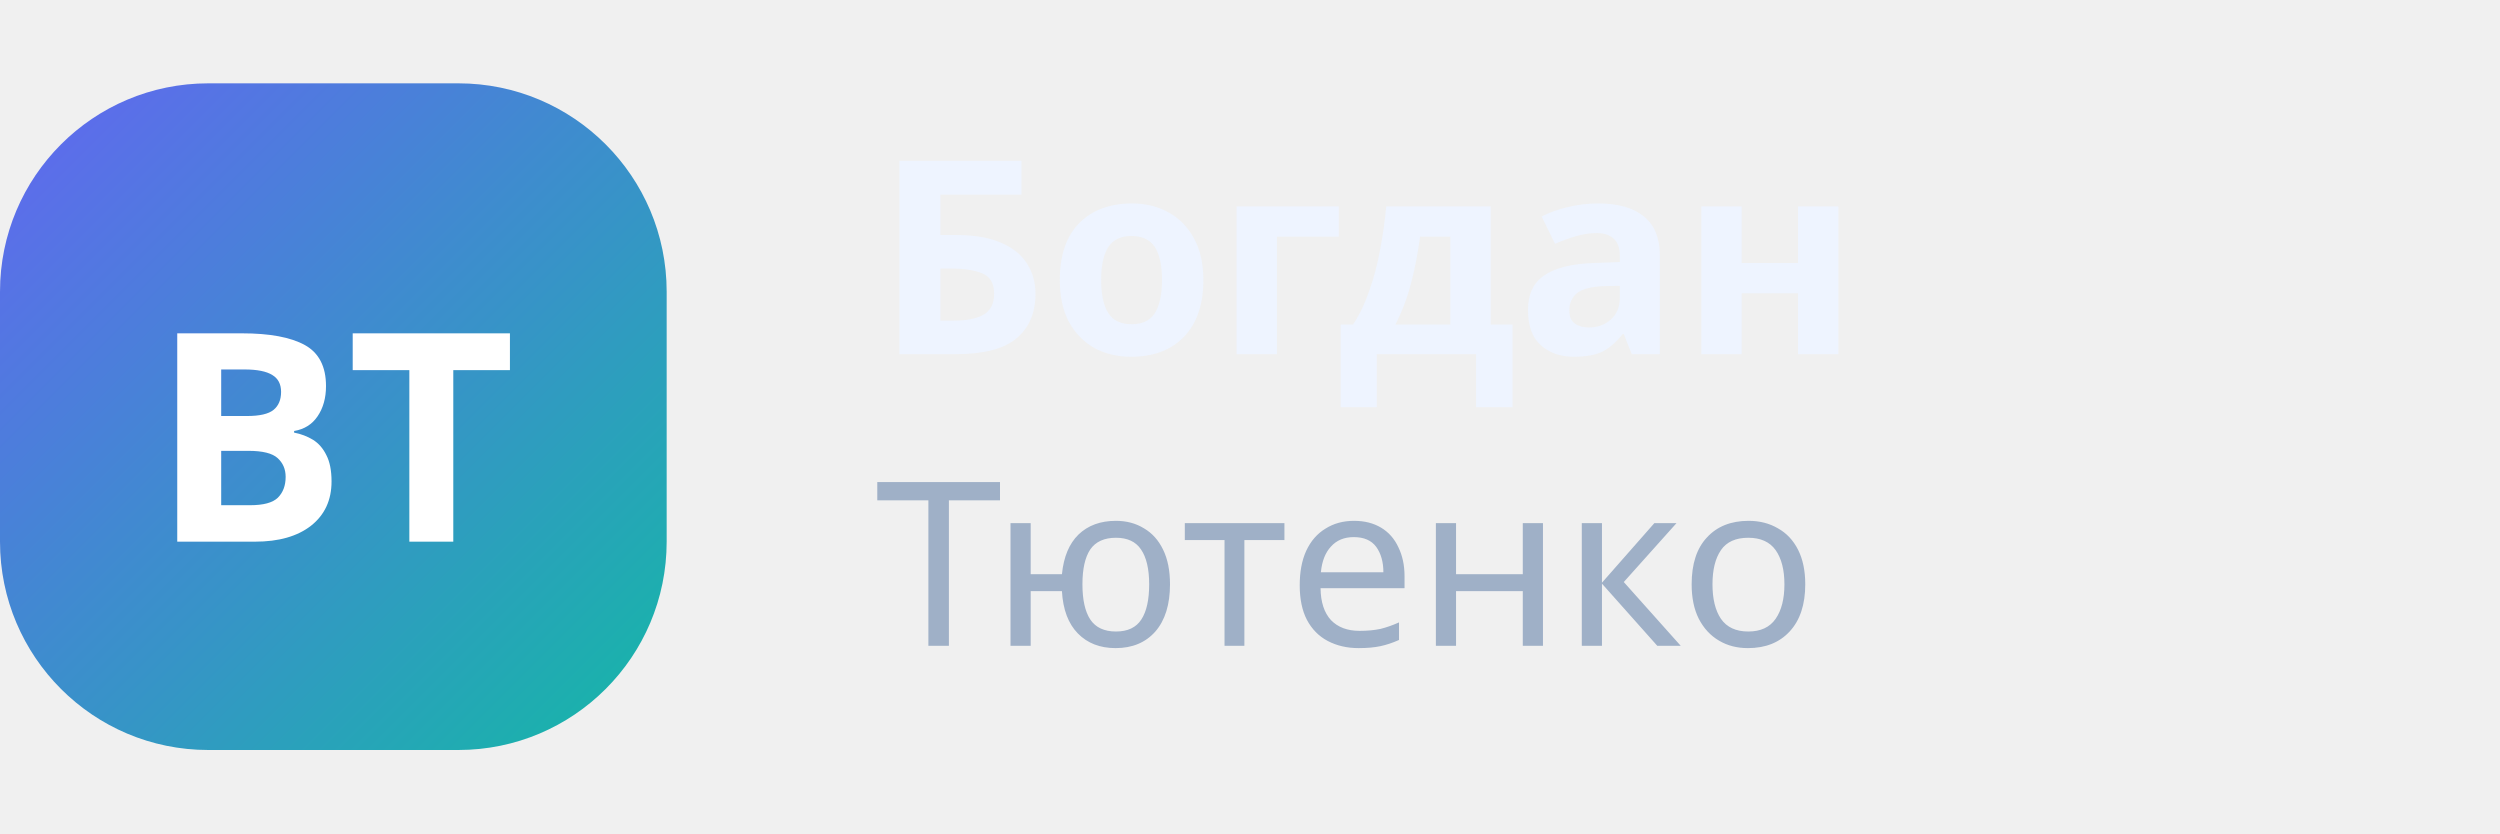
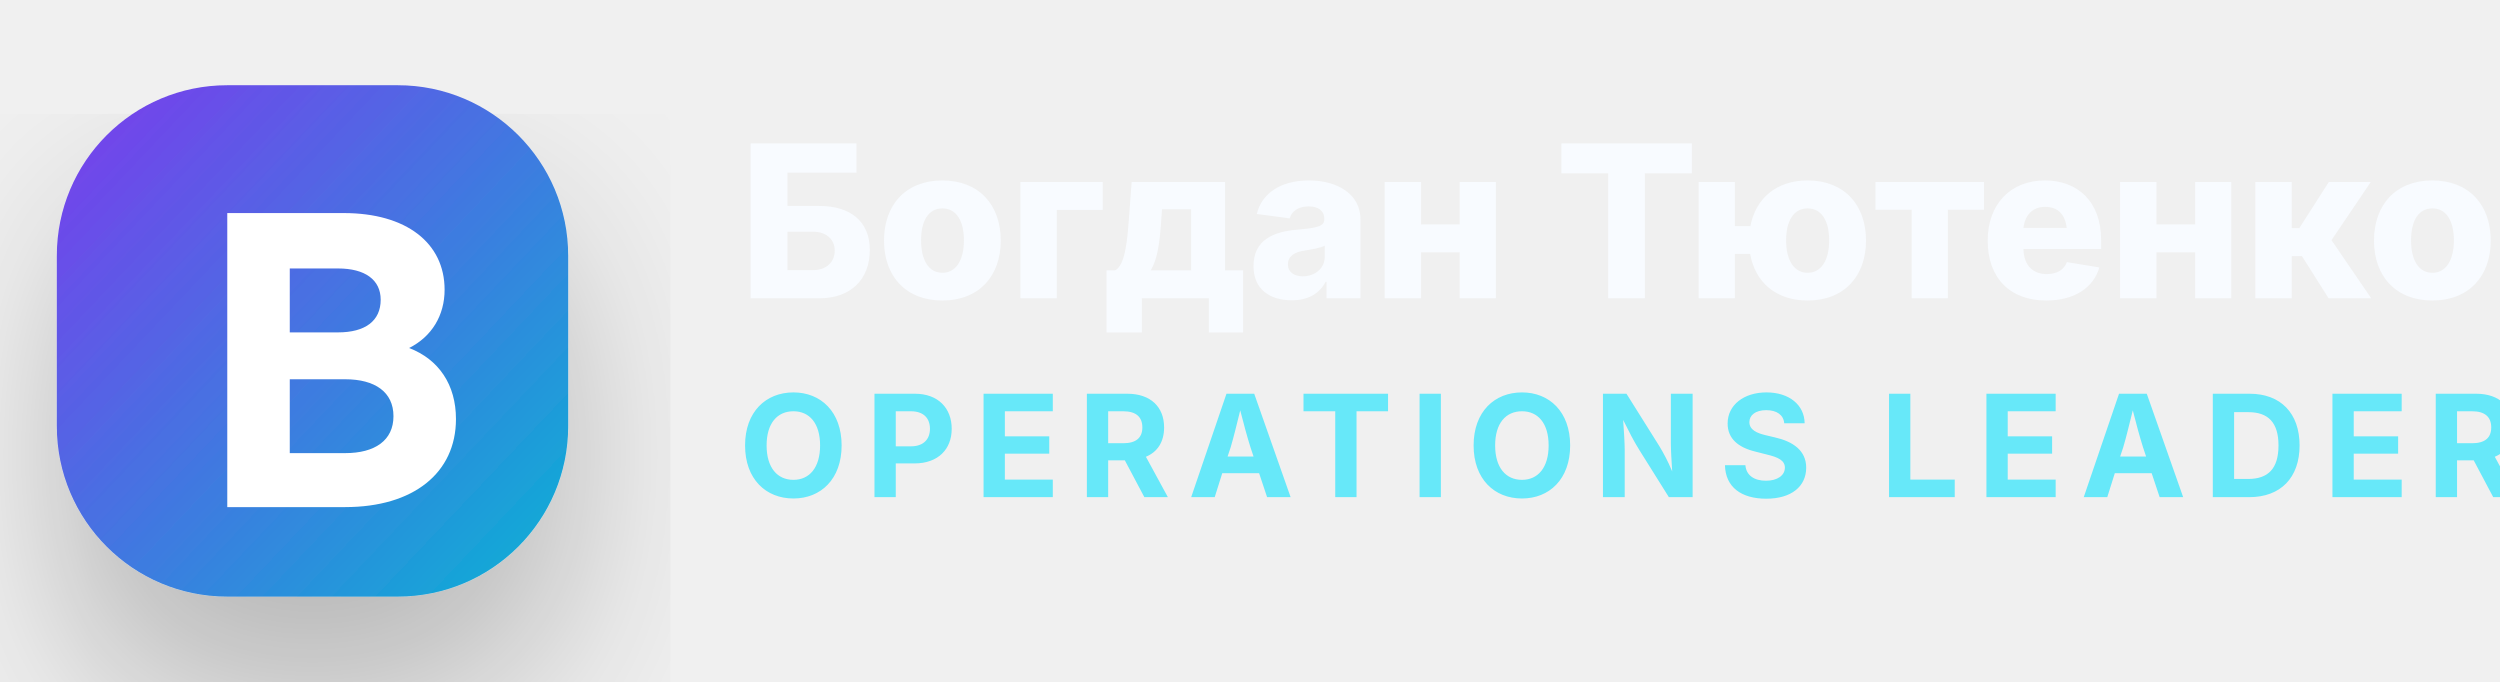
- <svg xmlns="http://www.w3.org/2000/svg" viewBox="0 0 120 40" role="img" aria-label="Богдан Тютенко">
+ <svg xmlns="http://www.w3.org/2000/svg" viewBox="0 0 176 48" role="img" aria-label="Богдан Тютенко">
  <defs>
-     <linearGradient id="g" x1="0" y1="0" x2="1" y2="1">
-       <stop offset="0%" stop-color="#6366f1" />
-       <stop offset="100%" stop-color="#14b8a6" />
+     <linearGradient id="mark" x1="4" y1="6" x2="42" y2="42" gradientUnits="userSpaceOnUse">
+       <stop offset="0" stop-color="#7c3aed" />
+       <stop offset="1" stop-color="#06b6d4" />
    </linearGradient>
+     <filter id="shadow" x="-20%" y="-20%" width="140%" height="140%">
+       <feDropShadow dx="0" dy="8" stdDeviation="7" flood-color="#000" flood-opacity=".24" />
+     </filter>
  </defs>
-   <rect x="0" y="4" width="32" height="32" rx="10" fill="url(#g)" />
-   <text x="16" y="26" text-anchor="middle" font-family="system-ui,sans-serif" font-size="14" font-weight="700" fill="#fff">BT</text>
-   <text x="42" y="17" font-family="system-ui,sans-serif" font-size="13" font-weight="600" fill="#eef4ff">Богдан</text>
-   <text x="42" y="31" font-family="system-ui,sans-serif" font-size="11" font-weight="500" fill="#9fb0c7">Тютенко</text>
+   <g filter="url(#shadow)">
+     <rect x="4" y="6" width="36" height="36" rx="12" fill="url(#mark)" />
+     <path d="M16 15h8.2c4.4 0 7.1 2.1 7.1 5.4 0 1.8-.9 3.3-2.5 4.1 2.1.8 3.3 2.6 3.3 5 0 3.8-3 6.2-7.8 6.2H16V15Zm7.8 8.4c1.9 0 3-.8 3-2.3 0-1.4-1.1-2.2-3-2.2h-3.4v4.5h3.4Zm.5 8.5c2.1 0 3.4-.9 3.4-2.6 0-1.7-1.3-2.6-3.4-2.6h-3.9v5.2h3.9Z" fill="#fff" />
+   </g>
+   <text x="52" y="21" font-family="Inter, system-ui, -apple-system, Segoe UI, sans-serif" font-size="15" font-weight="800" fill="#f8fbff">Богдан Тютенко</text>
+   <text x="52" y="35" font-family="Inter, system-ui, -apple-system, Segoe UI, sans-serif" font-size="10" font-weight="700" letter-spacing="1.2" fill="#67e8f9">OPERATIONS LEADER</text>
</svg>
